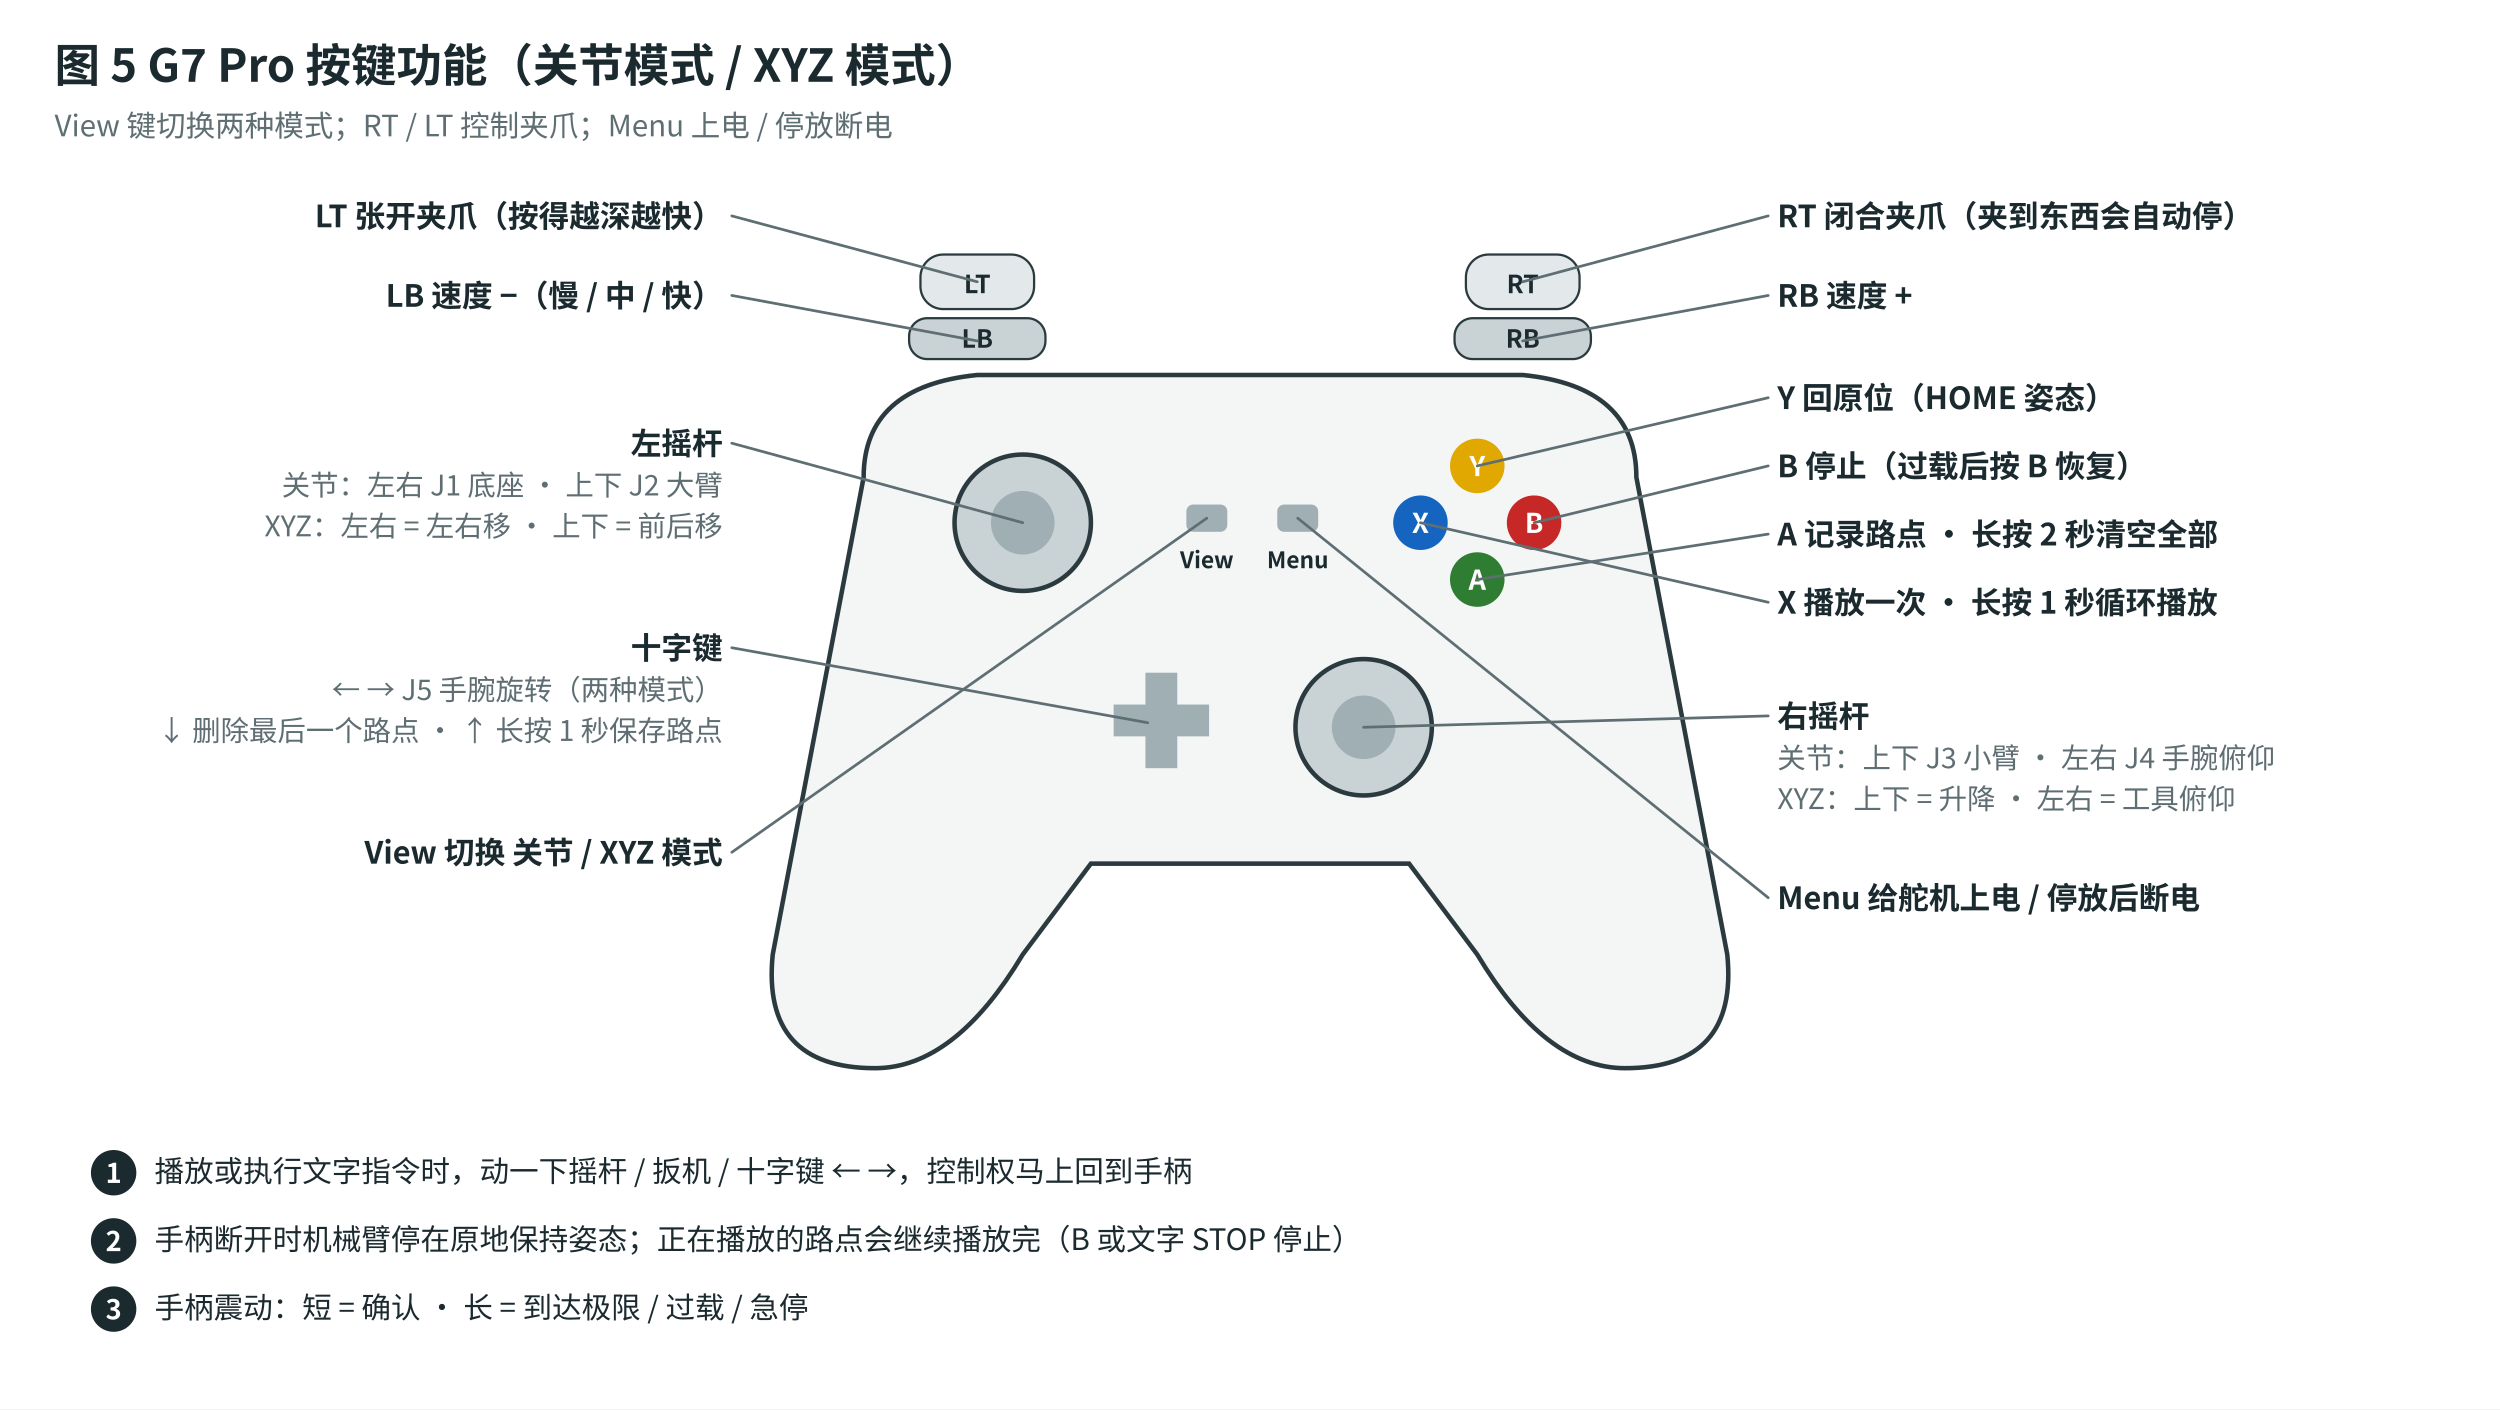
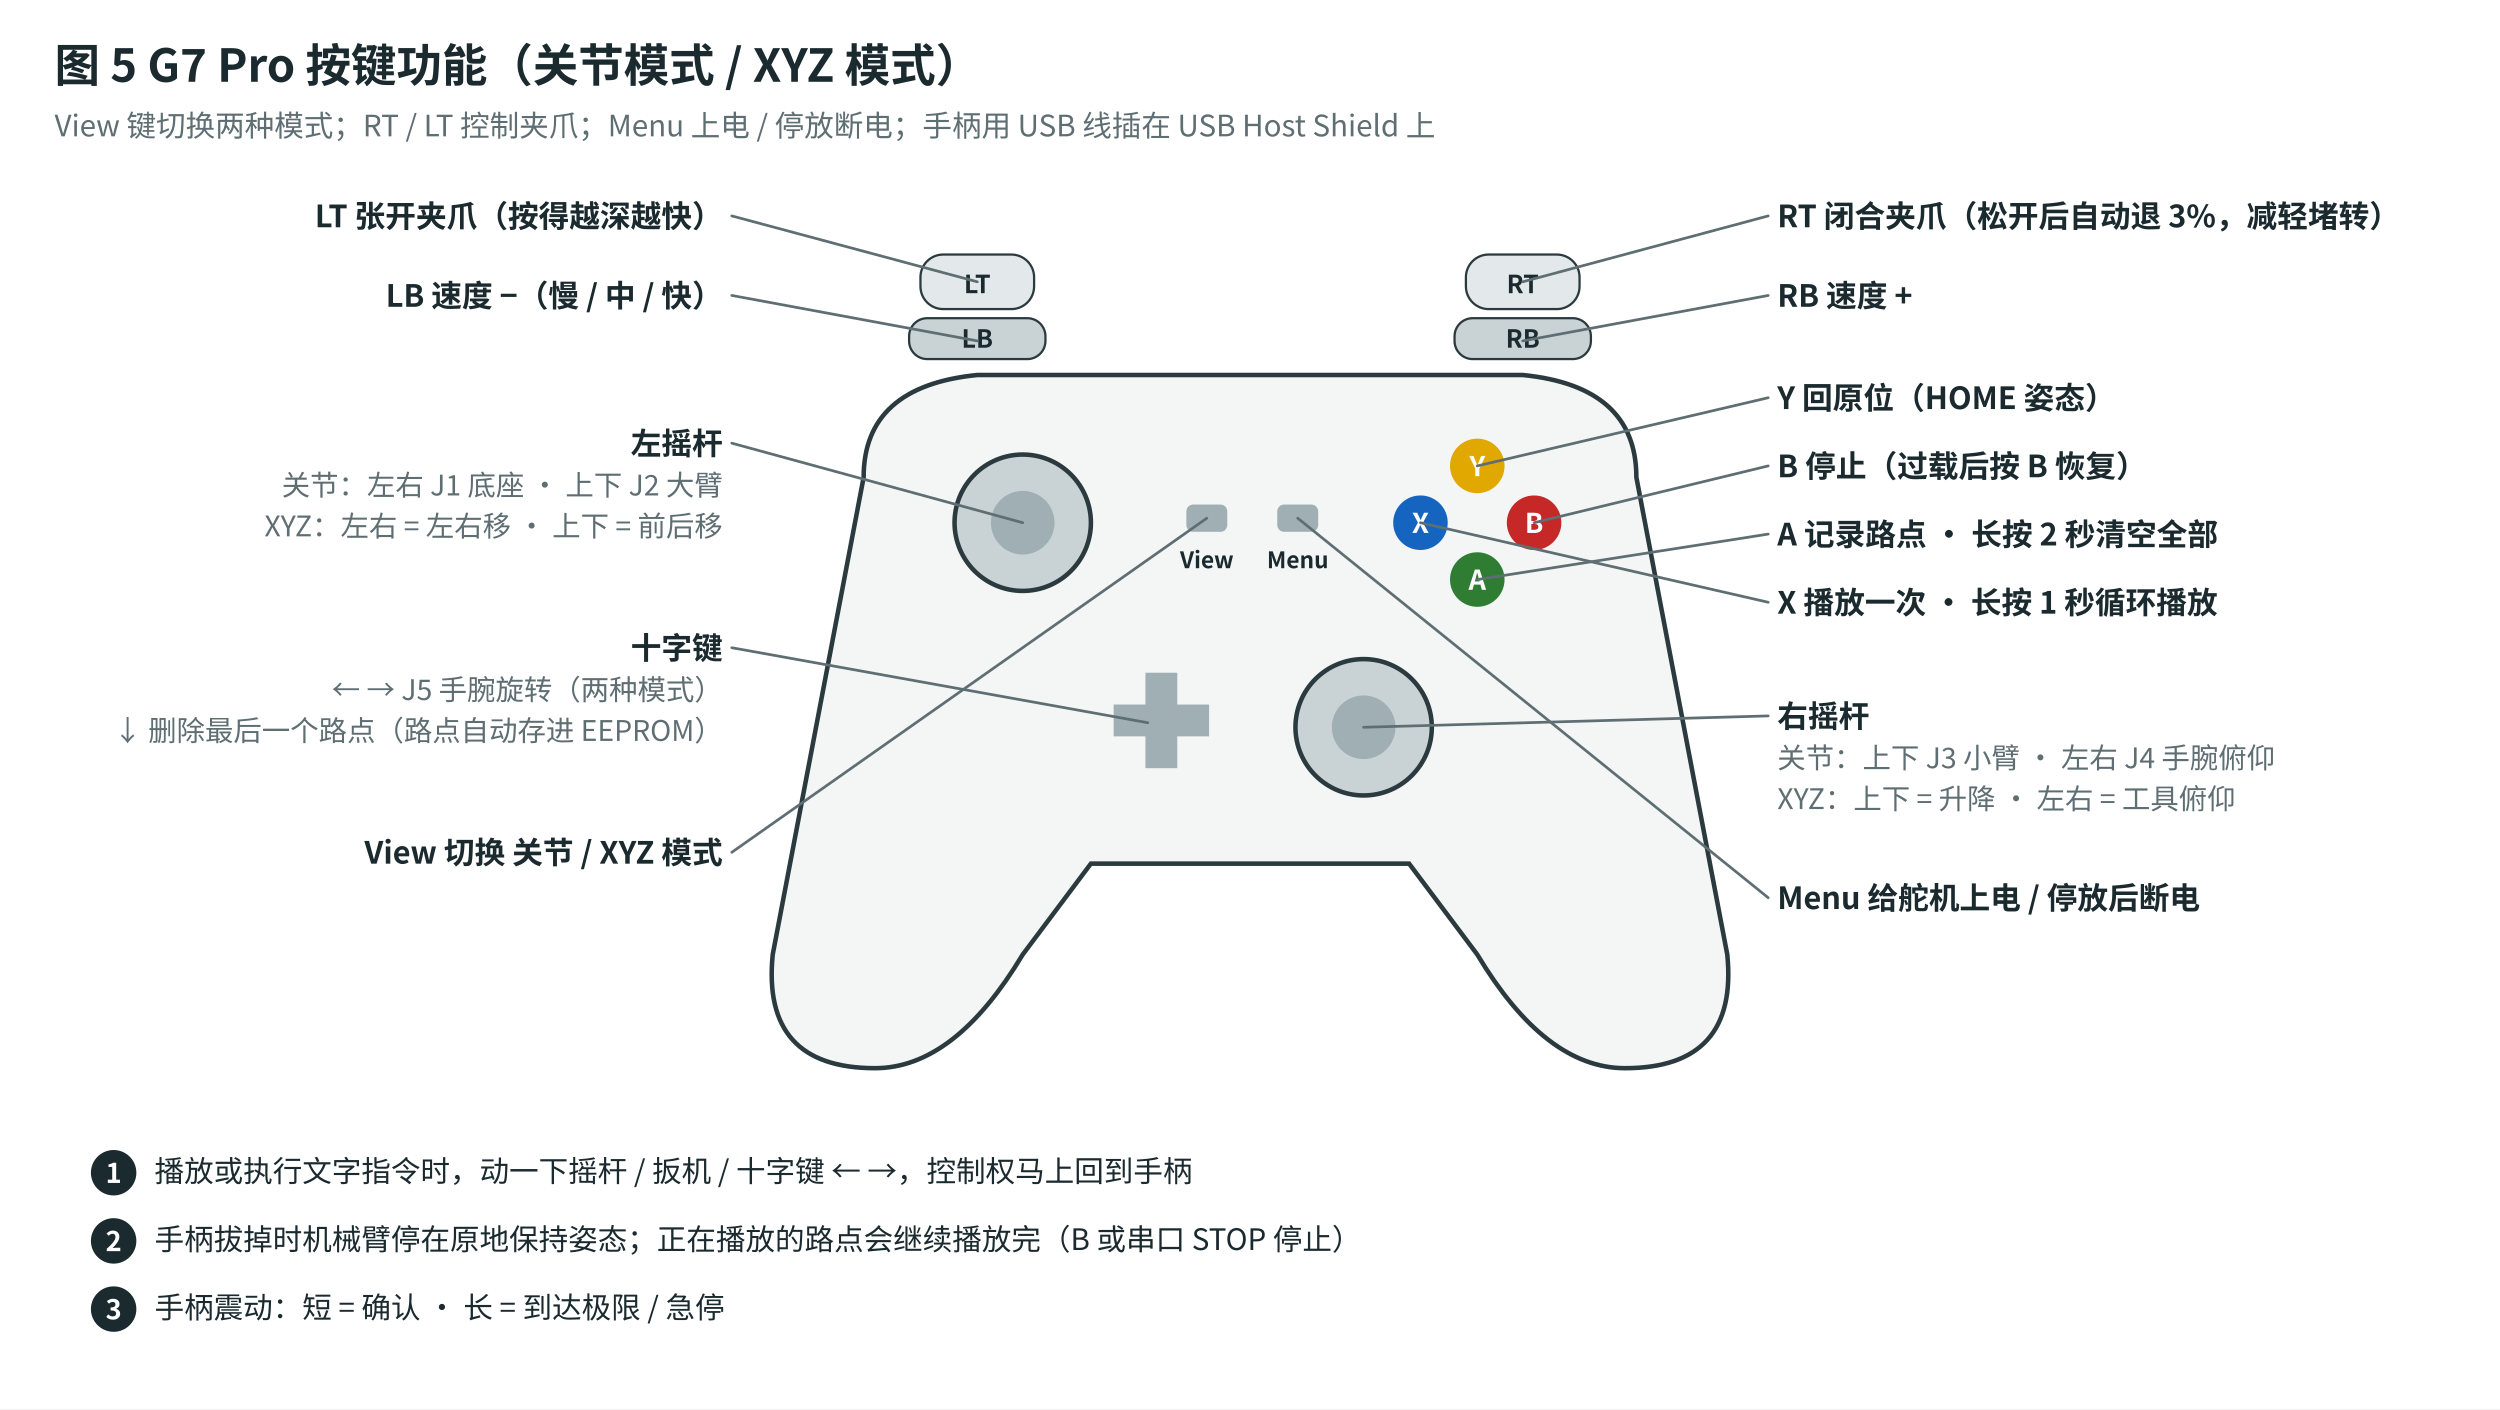
<svg xmlns="http://www.w3.org/2000/svg" width="1100" height="620" viewBox="0 0 1100 620" font-family="'PingFang SC','Microsoft YaHei','Noto Sans CJK SC','WenQuanYi Zen Hei',sans-serif">
  <rect width="1100" height="620" fill="#FFFFFF" />
  <text x="24" y="36" font-size="20" text-anchor="start" font-weight="700" fill="#1B2A2F">图 5  G7 Pro 按键功能（关节模式 / XYZ 模式）</text>
-   <text x="24" y="60" font-size="13" text-anchor="start" font-weight="400" fill="#5E6E72">View 键切换两种模式；RT / LT 控制夹爪；Menu 上电 / 停放断电</text>
+   <text x="24" y="60" font-size="13" text-anchor="start" font-weight="400" fill="#5E6E72">View 键切换两种模式；RT / LT 控制夹爪；Menu 上电 / 停放断电；手柄用 USB 线插在 USB Host Shield 上</text>
  <path d="M380,210 Q380,170 430,165 L670,165 Q720,170 720,210 L760,420 Q765,470 715,470 Q680,470 650,420 L620,380 L480,380 L450,420 Q420,470 385,470 Q335,470 340,420 Z" fill="#F3F6F5" stroke="#2B3A3F" stroke-width="2" />
  <rect x="400" y="140" width="60" height="18" rx="8" fill="#C9D3D6" stroke="#2B3A3F" />
  <rect x="405" y="112" width="50" height="24" rx="10" fill="#E3E9EB" stroke="#2B3A3F" />
  <rect x="640" y="140" width="60" height="18" rx="8" fill="#C9D3D6" stroke="#2B3A3F" />
  <rect x="645" y="112" width="50" height="24" rx="10" fill="#E3E9EB" stroke="#2B3A3F" />
  <text x="430" y="153" font-size="11" text-anchor="middle" font-weight="700" fill="#1B2A2F">LB</text>
  <text x="670" y="153" font-size="11" text-anchor="middle" font-weight="700" fill="#1B2A2F">RB</text>
  <text x="430" y="129" font-size="11" text-anchor="middle" font-weight="700" fill="#1B2A2F">LT</text>
  <text x="670" y="129" font-size="11" text-anchor="middle" font-weight="700" fill="#1B2A2F">RT</text>
  <circle cx="450" cy="230" r="30" fill="#C9D3D6" stroke="#2B3A3F" stroke-width="2" />
  <circle cx="450" cy="230" r="14" fill="#9FAFB4" />
  <circle cx="600" cy="320" r="30" fill="#C9D3D6" stroke="#2B3A3F" stroke-width="2" />
  <circle cx="600" cy="320" r="14" fill="#9FAFB4" />
  <path d="M490,310 h14 v-14 h14 v14 h14 v14 h-14 v14 h-14 v-14 h-14 Z" fill="#9FAFB4" />
  <circle cx="650" cy="205" r="12" fill="#E0A800" />
  <text x="650" y="209.5" font-size="12" text-anchor="middle" font-weight="700" fill="#FFFFFF">Y</text>
  <circle cx="675" cy="230" r="12" fill="#C62828" />
  <text x="675" y="234.5" font-size="12" text-anchor="middle" font-weight="700" fill="#FFFFFF">B</text>
  <circle cx="650" cy="255" r="12" fill="#2E7D32" />
  <text x="650" y="259.5" font-size="12" text-anchor="middle" font-weight="700" fill="#FFFFFF">A</text>
  <circle cx="625" cy="230" r="12" fill="#1565C0" />
  <text x="625" y="234.5" font-size="12" text-anchor="middle" font-weight="700" fill="#FFFFFF">X</text>
  <rect x="522" y="222" width="18" height="12" rx="3" fill="#9FAFB4" />
  <rect x="562" y="222" width="18" height="12" rx="3" fill="#9FAFB4" />
  <text x="531" y="250" font-size="10" text-anchor="middle" font-weight="700" fill="#1B2A2F">View</text>
  <text x="571" y="250" font-size="10" text-anchor="middle" font-weight="700" fill="#1B2A2F">Menu</text>
  <path d="M430,124 L322,95" fill="none" stroke="#5E6E72" stroke-width="1.2" stroke-linejoin="round" stroke-linecap="round" />
  <text x="318" y="100" font-size="13.5" text-anchor="end" font-weight="700" fill="#1B2A2F">LT  张开夹爪（按得越深越快）</text>
  <path d="M430,150 L322,130" fill="none" stroke="#5E6E72" stroke-width="1.2" stroke-linejoin="round" stroke-linecap="round" />
  <text x="318" y="135" font-size="13.5" text-anchor="end" font-weight="700" fill="#1B2A2F">LB  速度 −（慢 / 中 / 快）</text>
  <path d="M450,230 L322,195" fill="none" stroke="#5E6E72" stroke-width="1.2" stroke-linejoin="round" stroke-linecap="round" />
  <text x="318" y="200" font-size="13.5" text-anchor="end" font-weight="700" fill="#1B2A2F">左摇杆</text>
  <text x="318" y="218" font-size="12.5" text-anchor="end" font-weight="400" fill="#5E6E72">关节：左右 J1 底座 · 上下 J2 大臂</text>
  <text x="318" y="236" font-size="12.5" text-anchor="end" font-weight="400" fill="#5E6E72">XYZ：左右 = 左右移 · 上下 = 前后移</text>
  <path d="M505,318 L322,285" fill="none" stroke="#5E6E72" stroke-width="1.2" stroke-linejoin="round" stroke-linecap="round" />
  <text x="318" y="290" font-size="13.5" text-anchor="end" font-weight="700" fill="#1B2A2F">十字键</text>
  <text x="318" y="308" font-size="12.5" text-anchor="end" font-weight="400" fill="#5E6E72">← → J5 手腕旋转（两种模式）</text>
-   <text x="318" y="326" font-size="12.5" text-anchor="end" font-weight="400" fill="#5E6E72">↓ 删除最后一个路点 · ↑ 长按 1 秒保存路点</text>
+   <text x="318" y="326" font-size="12.5" text-anchor="end" font-weight="400" fill="#5E6E72">↓ 删除最后一个路点（路点自动存进 EEPROM）</text>
  <path d="M531,228 L322,375" fill="none" stroke="#5E6E72" stroke-width="1.2" stroke-linejoin="round" stroke-linecap="round" />
  <text x="318" y="380" font-size="13.5" text-anchor="end" font-weight="700" fill="#1B2A2F">View  切换 关节 / XYZ 模式</text>
  <path d="M670,124 L778,95" fill="none" stroke="#5E6E72" stroke-width="1.2" stroke-linejoin="round" stroke-linecap="round" />
-   <text x="782" y="100" font-size="13.5" text-anchor="start" font-weight="700" fill="#1B2A2F">RT  闭合夹爪（夹到东西会自动停）</text>
+   <text x="782" y="100" font-size="13.5" text-anchor="start" font-weight="700" fill="#1B2A2F">RT  闭合夹爪（松开后自动退 3%，减轻堵转）</text>
  <path d="M670,150 L778,130" fill="none" stroke="#5E6E72" stroke-width="1.2" stroke-linejoin="round" stroke-linecap="round" />
  <text x="782" y="135" font-size="13.5" text-anchor="start" font-weight="700" fill="#1B2A2F">RB  速度 +</text>
  <path d="M650,205 L778,175" fill="none" stroke="#5E6E72" stroke-width="1.2" stroke-linejoin="round" stroke-linecap="round" />
  <text x="782" y="180" font-size="13.5" text-anchor="start" font-weight="700" fill="#1B2A2F">Y  回原位（HOME 姿态）</text>
  <path d="M675,230 L778,205" fill="none" stroke="#5E6E72" stroke-width="1.2" stroke-linejoin="round" stroke-linecap="round" />
  <text x="782" y="210" font-size="13.5" text-anchor="start" font-weight="700" fill="#1B2A2F">B  停止（过载后按 B 恢复）</text>
  <path d="M650,255 L778,235" fill="none" stroke="#5E6E72" stroke-width="1.2" stroke-linejoin="round" stroke-linecap="round" />
  <text x="782" y="240" font-size="13.5" text-anchor="start" font-weight="700" fill="#1B2A2F">A  记录路点 · 长按 2 秒清空全部</text>
  <path d="M625,230 L778,265" fill="none" stroke="#5E6E72" stroke-width="1.2" stroke-linejoin="round" stroke-linecap="round" />
  <text x="782" y="270" font-size="13.5" text-anchor="start" font-weight="700" fill="#1B2A2F">X  播放一次 · 长按 1 秒循环播放</text>
  <path d="M600,320 L778,315" fill="none" stroke="#5E6E72" stroke-width="1.2" stroke-linejoin="round" stroke-linecap="round" />
  <text x="782" y="320" font-size="13.5" text-anchor="start" font-weight="700" fill="#1B2A2F">右摇杆</text>
  <text x="782" y="338" font-size="12.5" text-anchor="start" font-weight="400" fill="#5E6E72">关节：上下 J3 小臂 · 左右 J4 手腕俯仰</text>
  <text x="782" y="356" font-size="12.5" text-anchor="start" font-weight="400" fill="#5E6E72">XYZ：上下 = 升降 · 左右 = 工具俯仰</text>
  <path d="M571,228 L778,395" fill="none" stroke="#5E6E72" stroke-width="1.2" stroke-linejoin="round" stroke-linecap="round" />
  <text x="782" y="400" font-size="13.5" text-anchor="start" font-weight="700" fill="#1B2A2F">Menu  给舵机上电 / 停放后断电</text>
  <circle cx="50" cy="516" r="10" fill="#1B2A2F" />
  <text x="50" y="520.5" font-size="12" text-anchor="middle" font-weight="700" fill="#FFFFFF">1</text>
  <text x="68" y="520" font-size="13" text-anchor="start" font-weight="400" fill="#1B2A2F">播放或执行文字指令时，动一下摇杆 / 扳机 / 十字键 ← →，控制权马上回到手柄</text>
  <circle cx="50" cy="546" r="10" fill="#1B2A2F" />
  <text x="50" y="550.5" font-size="12" text-anchor="middle" font-weight="700" fill="#FFFFFF">2</text>
-   <text x="68" y="550" font-size="13" text-anchor="start" font-weight="400" fill="#1B2A2F">手柄断开时机械臂停在原地保持姿态；正在播放的路点会继续播放完（B 或文字 STOP 停止）</text>
+   <text x="68" y="550" font-size="13" text-anchor="start" font-weight="400" fill="#1B2A2F">手柄拔掉时机械臂停在原地保持姿态；正在播放的路点会继续播放完（B 或串口 STOP 停止）</text>
  <circle cx="50" cy="576" r="10" fill="#1B2A2F" />
  <text x="50" y="580.5" font-size="12" text-anchor="middle" font-weight="700" fill="#FFFFFF">3</text>
-   <text x="68" y="580" font-size="13" text-anchor="start" font-weight="400" fill="#1B2A2F">手柄震动：短 = 确认 · 长 = 到达极限 / 过载 / 急停</text>
+   <text x="68" y="580" font-size="13" text-anchor="start" font-weight="400" fill="#1B2A2F">手柄震动：短 = 确认 · 长 = 到达极限 / 急停</text>
</svg>
